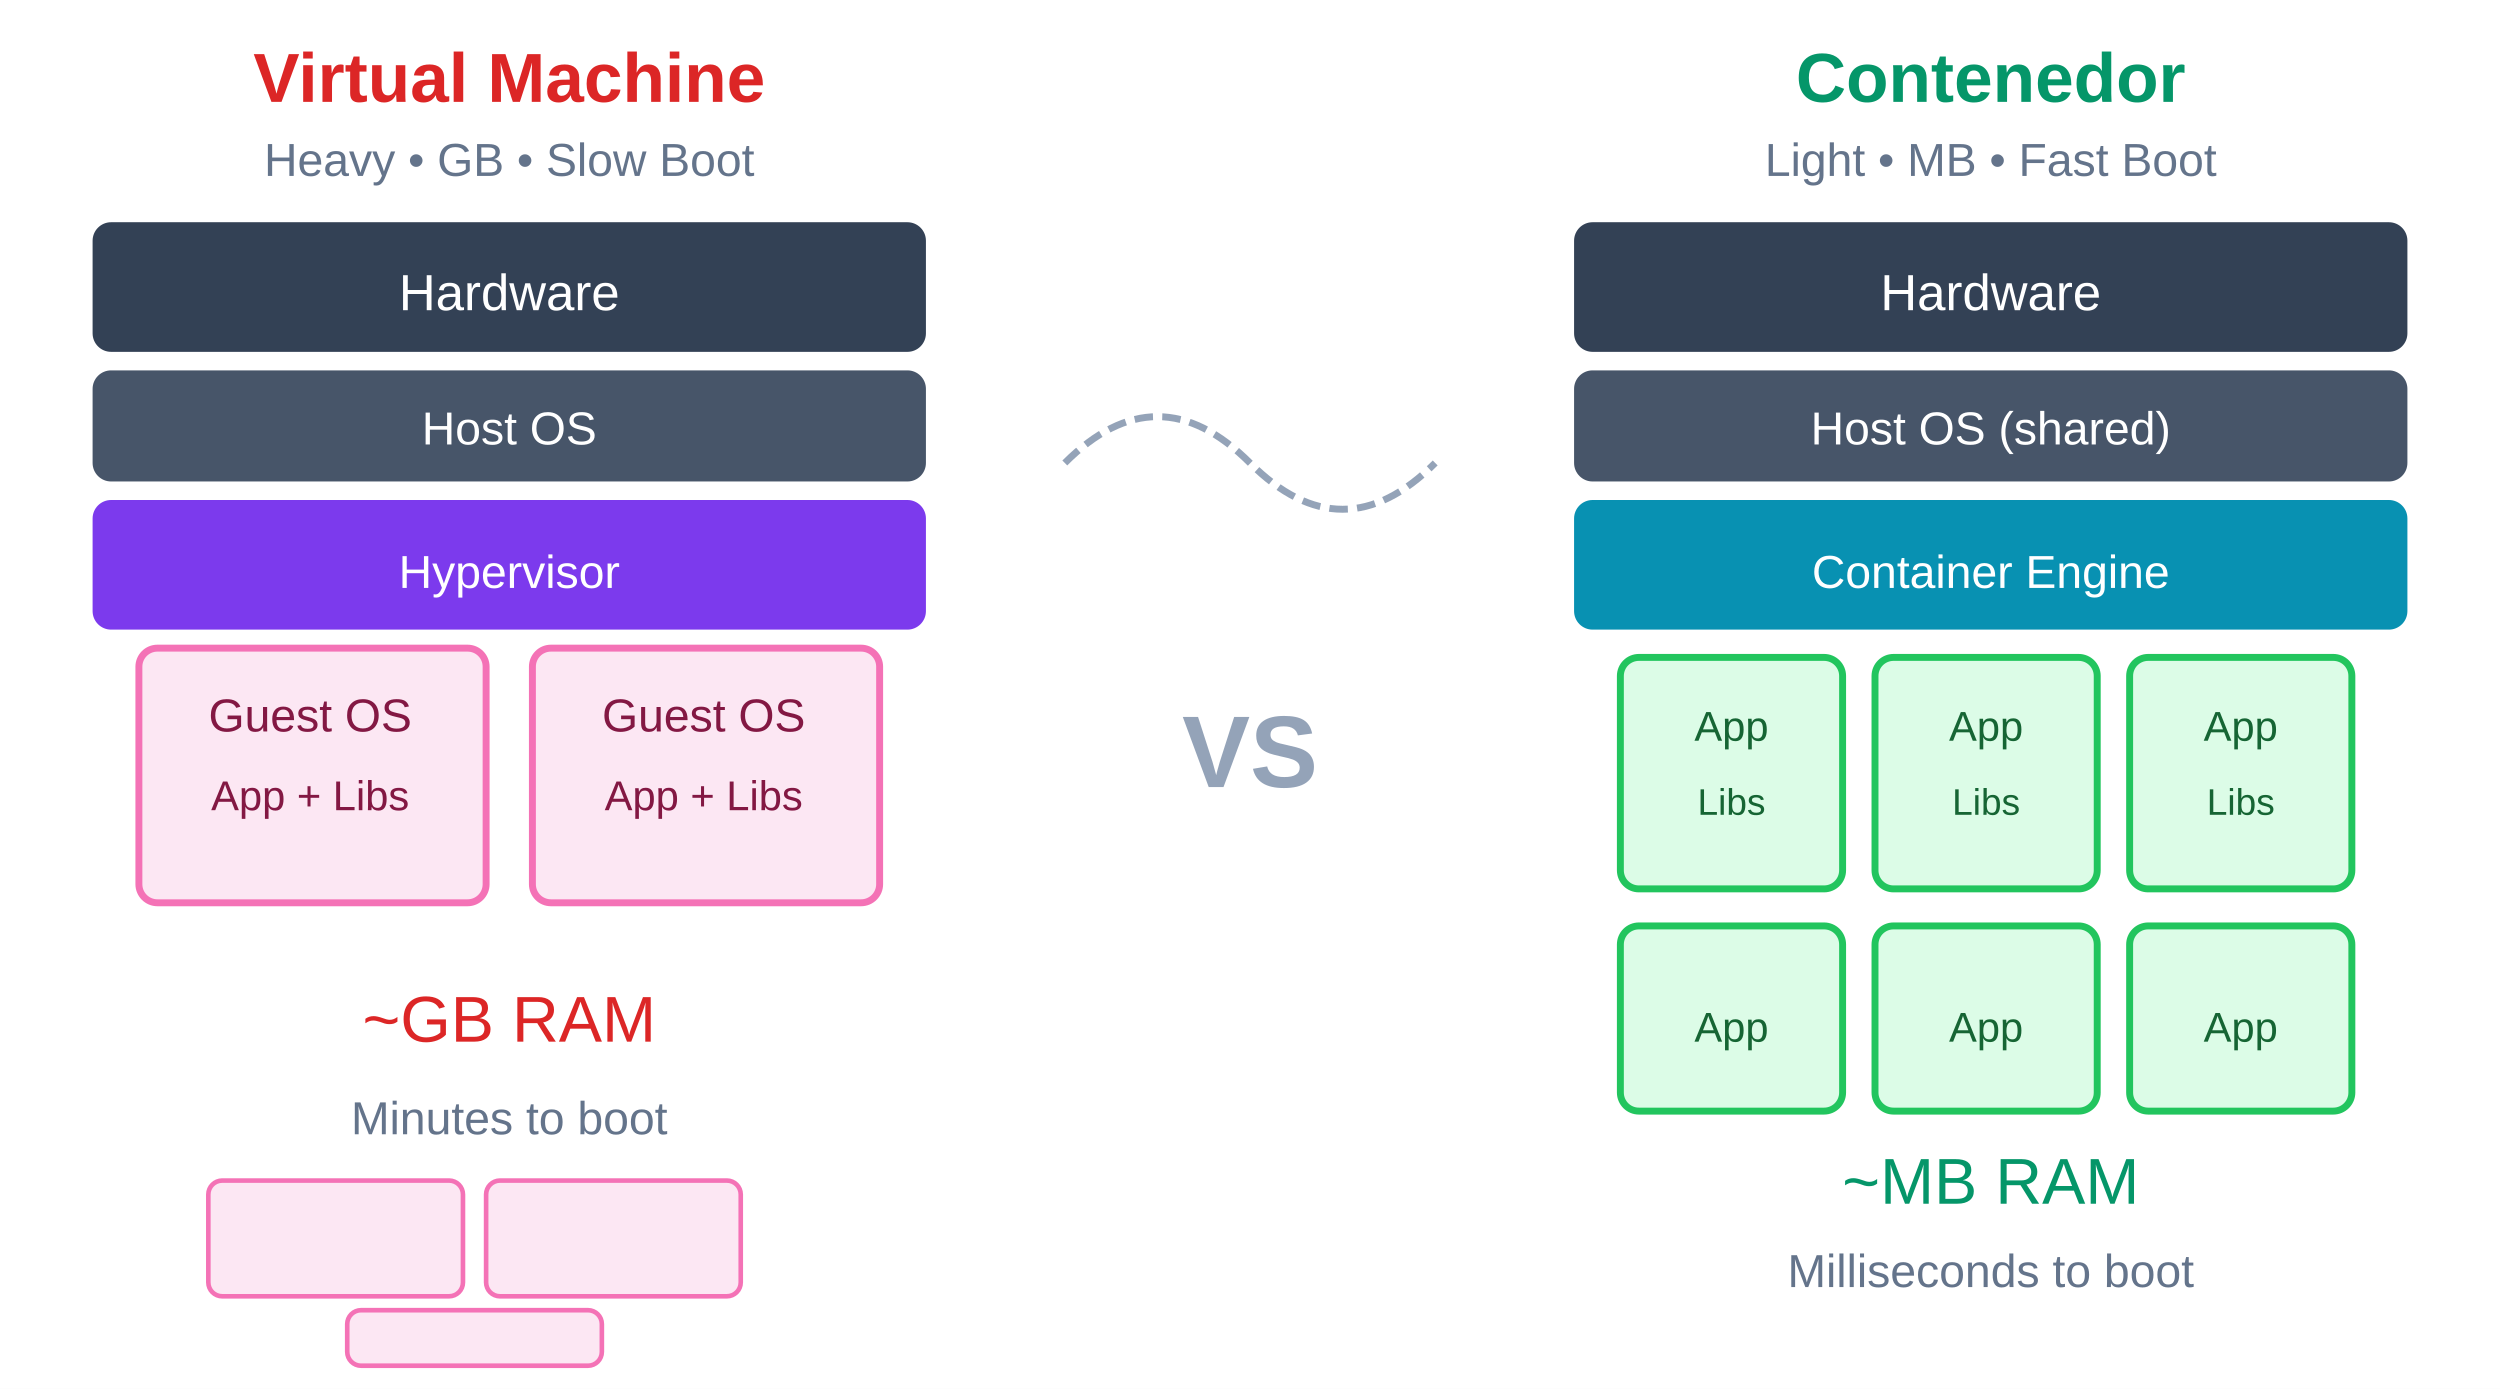
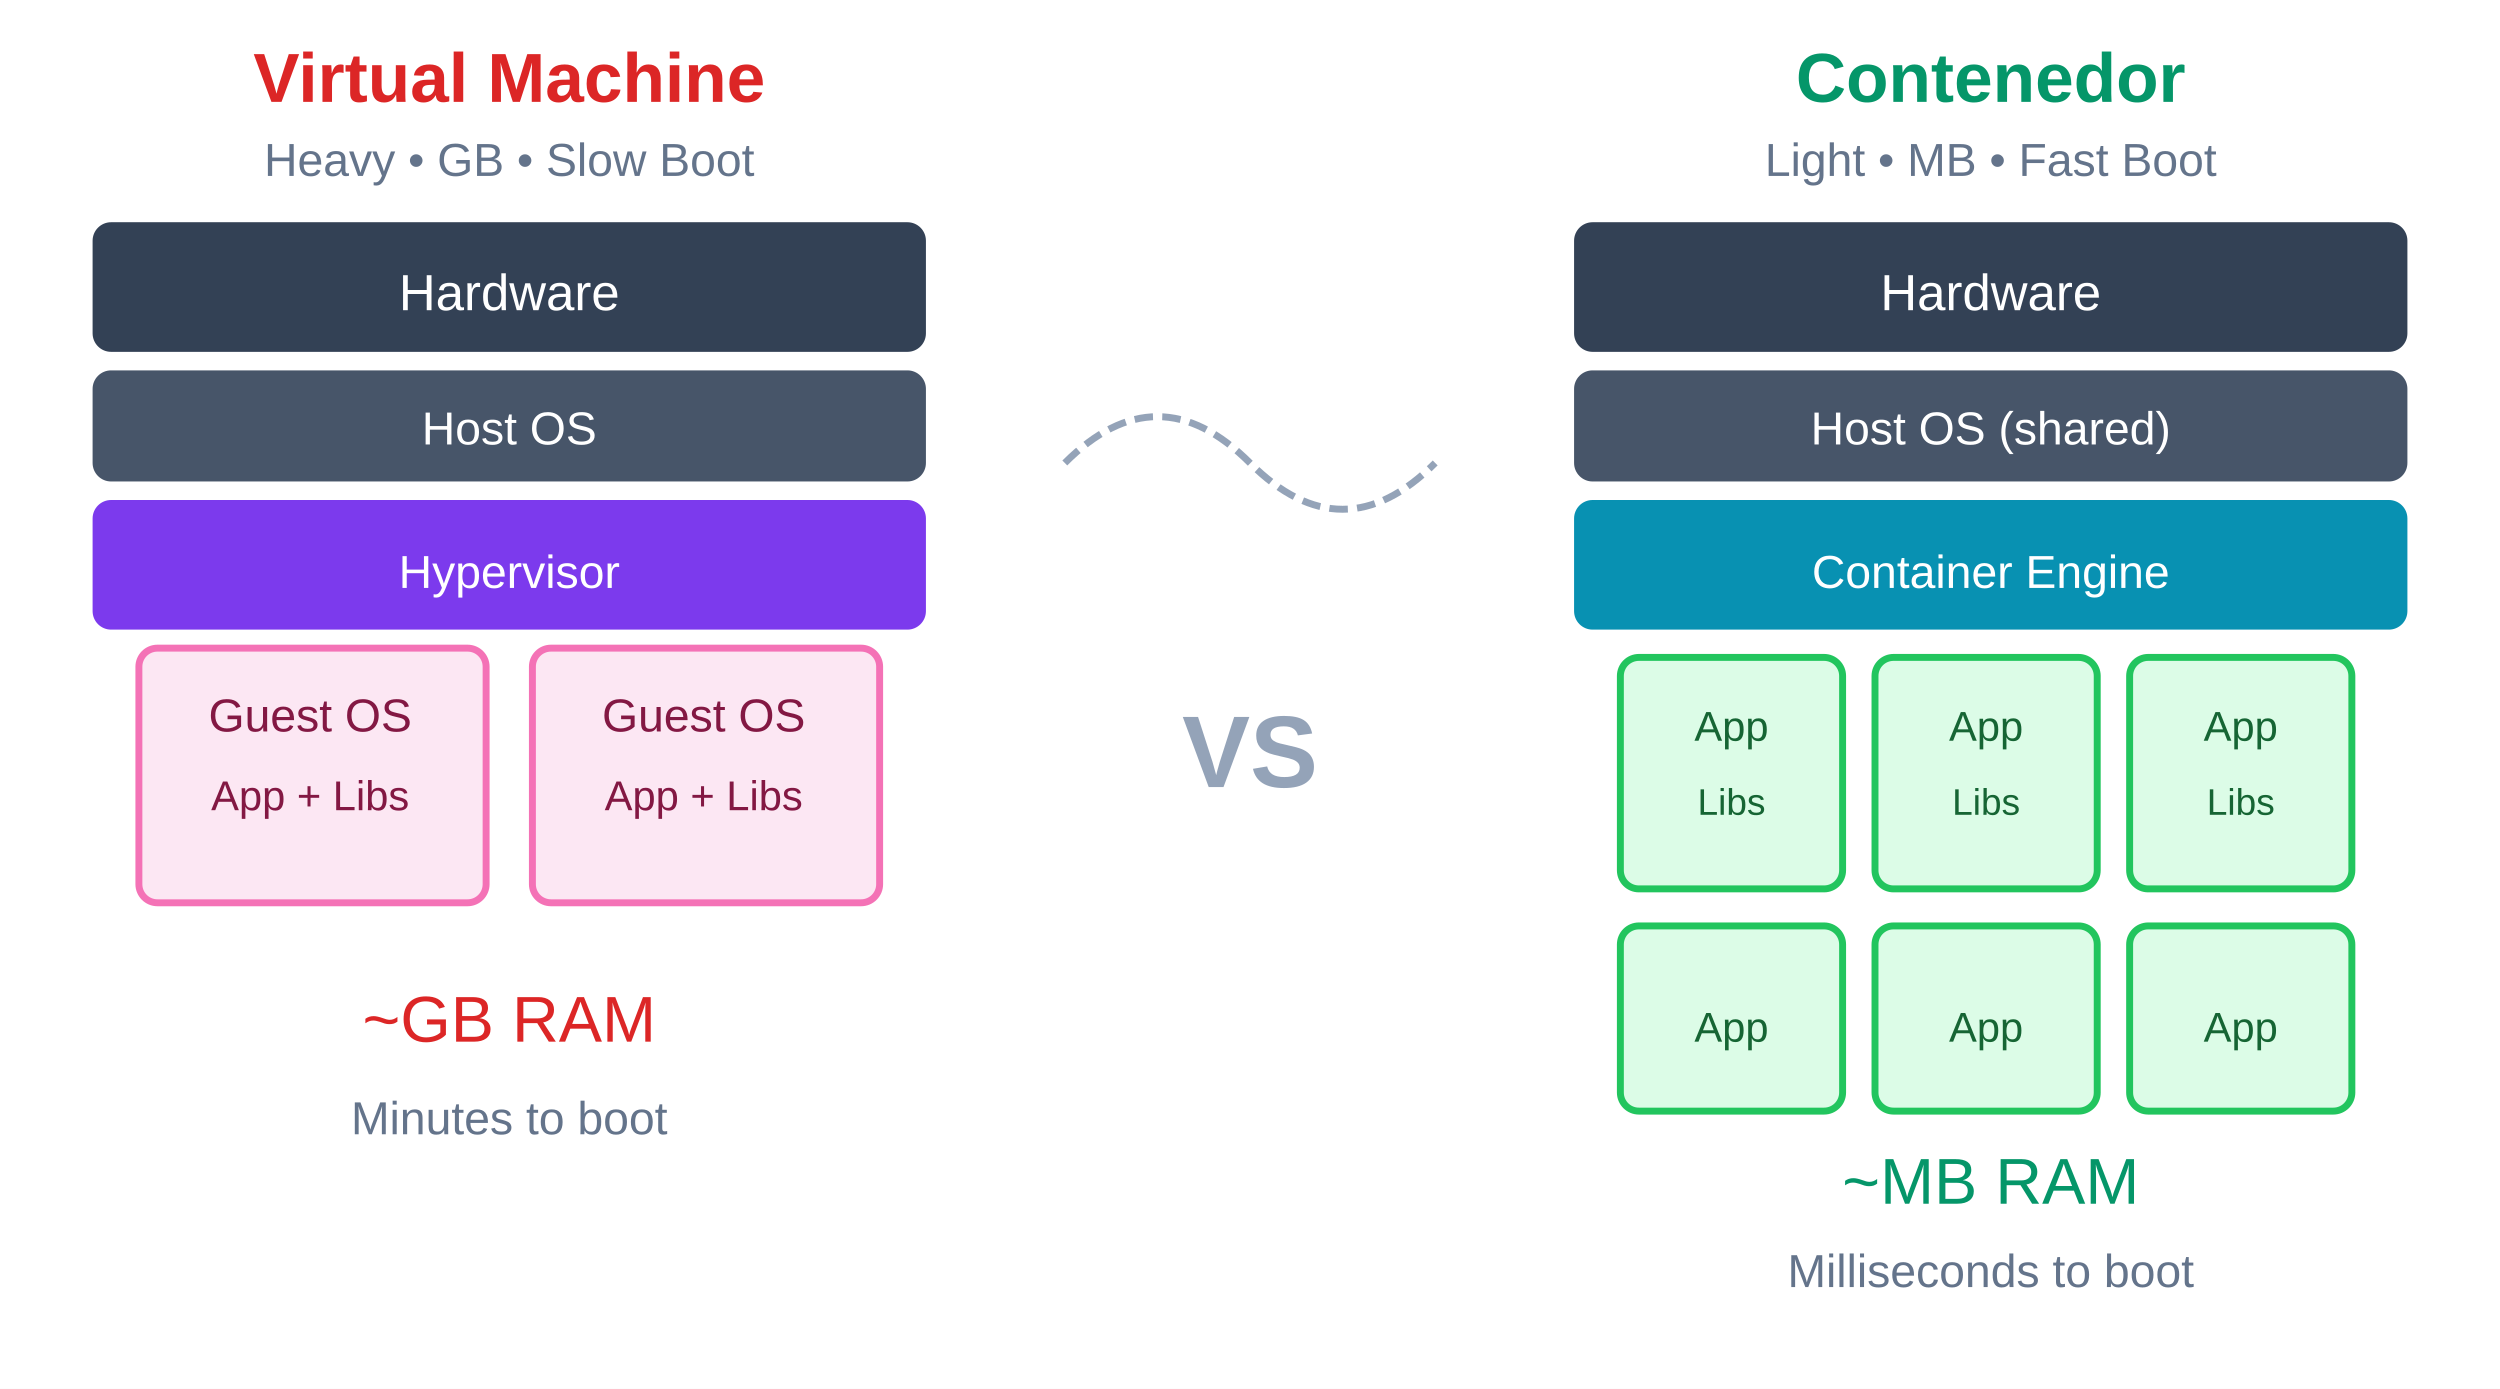
<svg xmlns="http://www.w3.org/2000/svg" viewBox="0 0 540 300" width="540" height="300">
  <rect x="0" y="0" width="540" height="300" fill="white" />
  <g id="vm-side">
    <text x="110" y="22" font-family="Arial" font-size="15" font-weight="bold" fill="#dc2626" text-anchor="middle">Virtual Machine</text>
    <text x="110" y="38" font-family="Arial" font-size="10" fill="#64748b" text-anchor="middle">Heavy • GB • Slow Boot</text>
    <rect x="20" y="48" width="180" height="28" fill="#334155" rx="4" />
    <text x="110" y="67" font-family="Arial" font-size="11" fill="white" text-anchor="middle">Hardware</text>
    <rect x="20" y="80" width="180" height="24" fill="#475569" rx="4" />
    <text x="110" y="96" font-family="Arial" font-size="10" fill="white" text-anchor="middle">Host OS</text>
    <rect x="20" y="108" width="180" height="28" fill="#7c3aed" rx="4" />
    <text x="110" y="127" font-family="Arial" font-size="10" fill="white" text-anchor="middle">Hypervisor</text>
    <rect x="30" y="140" width="75" height="55" fill="#fce7f3" rx="4" stroke="#f472b6" stroke-width="1.5" />
    <text x="67" y="158" font-family="Arial" font-size="10" fill="#831843" text-anchor="middle">Guest OS</text>
    <text x="67" y="175" font-family="Arial" font-size="9" fill="#831843" text-anchor="middle">App + Libs</text>
    <rect x="115" y="140" width="75" height="55" fill="#fce7f3" rx="4" stroke="#f472b6" stroke-width="1.5" />
    <text x="152" y="158" font-family="Arial" font-size="10" fill="#831843" text-anchor="middle">Guest OS</text>
    <text x="152" y="175" font-family="Arial" font-size="9" fill="#831843" text-anchor="middle">App + Libs</text>
    <text x="110" y="225" font-family="Arial" font-size="14" fill="#dc2626" text-anchor="middle">~GB RAM</text>
    <text x="110" y="245" font-family="Arial" font-size="10" fill="#64748b" text-anchor="middle">Minutes to boot</text>
-     <rect x="45" y="255" width="55" height="25" fill="#fce7f3" rx="3" stroke="#f472b6" />
-     <rect x="105" y="255" width="55" height="25" fill="#fce7f3" rx="3" stroke="#f472b6" />
-     <rect x="75" y="283" width="55" height="12" fill="#fce7f3" rx="3" stroke="#f472b6" />
  </g>
  <text x="270" y="170" font-family="Arial" font-size="22" font-weight="bold" fill="#94a3b8" text-anchor="middle">VS</text>
  <g id="container-side">
    <text x="430" y="22" font-family="Arial" font-size="15" font-weight="bold" fill="#059669" text-anchor="middle">Contenedor</text>
    <text x="430" y="38" font-family="Arial" font-size="10" fill="#64748b" text-anchor="middle">Light • MB • Fast Boot</text>
    <rect x="340" y="48" width="180" height="28" fill="#334155" rx="4" />
    <text x="430" y="67" font-family="Arial" font-size="11" fill="white" text-anchor="middle">Hardware</text>
    <rect x="340" y="80" width="180" height="24" fill="#475569" rx="4" />
    <text x="430" y="96" font-family="Arial" font-size="10" fill="white" text-anchor="middle">Host OS (shared)</text>
    <rect x="340" y="108" width="180" height="28" fill="#0891b2" rx="4" />
    <text x="430" y="127" font-family="Arial" font-size="10" fill="white" text-anchor="middle">Container Engine</text>
    <rect x="350" y="142" width="48" height="50" fill="#dcfce7" rx="4" stroke="#22c55e" stroke-width="1.5" />
    <text x="374" y="160" font-family="Arial" font-size="9" fill="#166534" text-anchor="middle">App</text>
    <text x="374" y="176" font-family="Arial" font-size="8" fill="#166534" text-anchor="middle">Libs</text>
    <rect x="405" y="142" width="48" height="50" fill="#dcfce7" rx="4" stroke="#22c55e" stroke-width="1.5" />
    <text x="429" y="160" font-family="Arial" font-size="9" fill="#166534" text-anchor="middle">App</text>
    <text x="429" y="176" font-family="Arial" font-size="8" fill="#166534" text-anchor="middle">Libs</text>
    <rect x="460" y="142" width="48" height="50" fill="#dcfce7" rx="4" stroke="#22c55e" stroke-width="1.5" />
    <text x="484" y="160" font-family="Arial" font-size="9" fill="#166534" text-anchor="middle">App</text>
    <text x="484" y="176" font-family="Arial" font-size="8" fill="#166534" text-anchor="middle">Libs</text>
    <rect x="350" y="200" width="48" height="40" fill="#dcfce7" rx="4" stroke="#22c55e" stroke-width="1.5" />
    <text x="374" y="225" font-family="Arial" font-size="9" fill="#166534" text-anchor="middle">App</text>
    <rect x="405" y="200" width="48" height="40" fill="#dcfce7" rx="4" stroke="#22c55e" stroke-width="1.5" />
    <text x="429" y="225" font-family="Arial" font-size="9" fill="#166534" text-anchor="middle">App</text>
    <rect x="460" y="200" width="48" height="40" fill="#dcfce7" rx="4" stroke="#22c55e" stroke-width="1.5" />
    <text x="484" y="225" font-family="Arial" font-size="9" fill="#166534" text-anchor="middle">App</text>
    <text x="430" y="260" font-family="Arial" font-size="14" fill="#059669" text-anchor="middle">~MB RAM</text>
    <text x="430" y="278" font-family="Arial" font-size="10" fill="#64748b" text-anchor="middle">Milliseconds to boot</text>
  </g>
  <path d="M230 100 Q250 80 270 100 Q290 120 310 100" fill="none" stroke="#94a3b8" stroke-width="1.5" stroke-dasharray="4,2" />
</svg>
